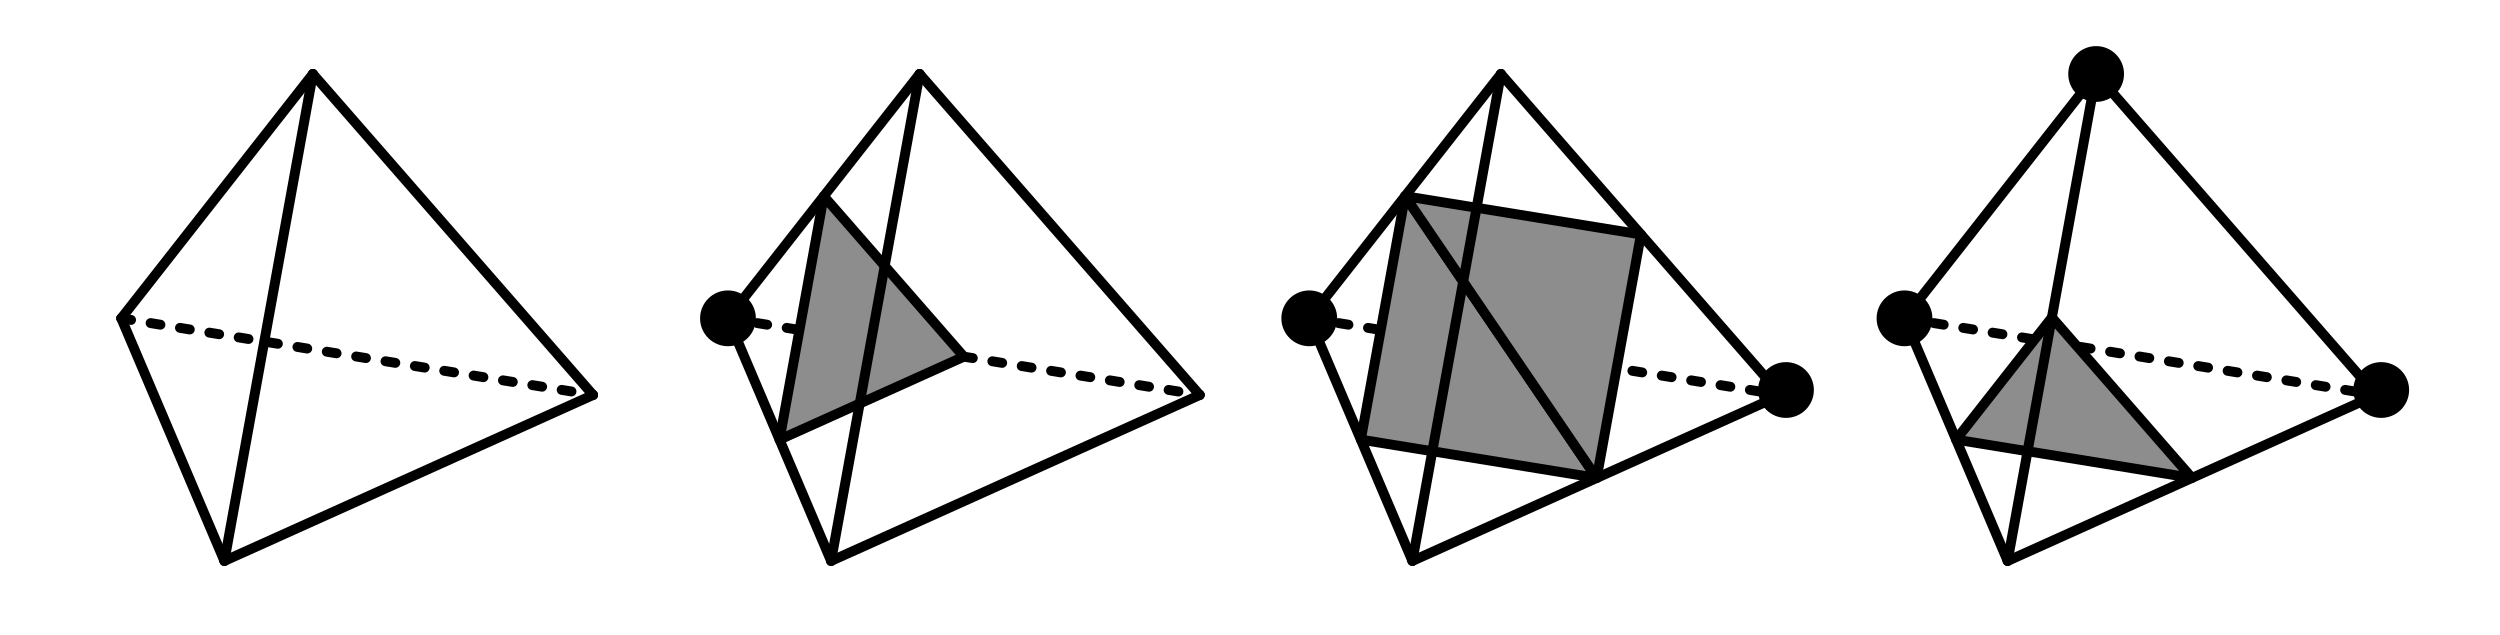
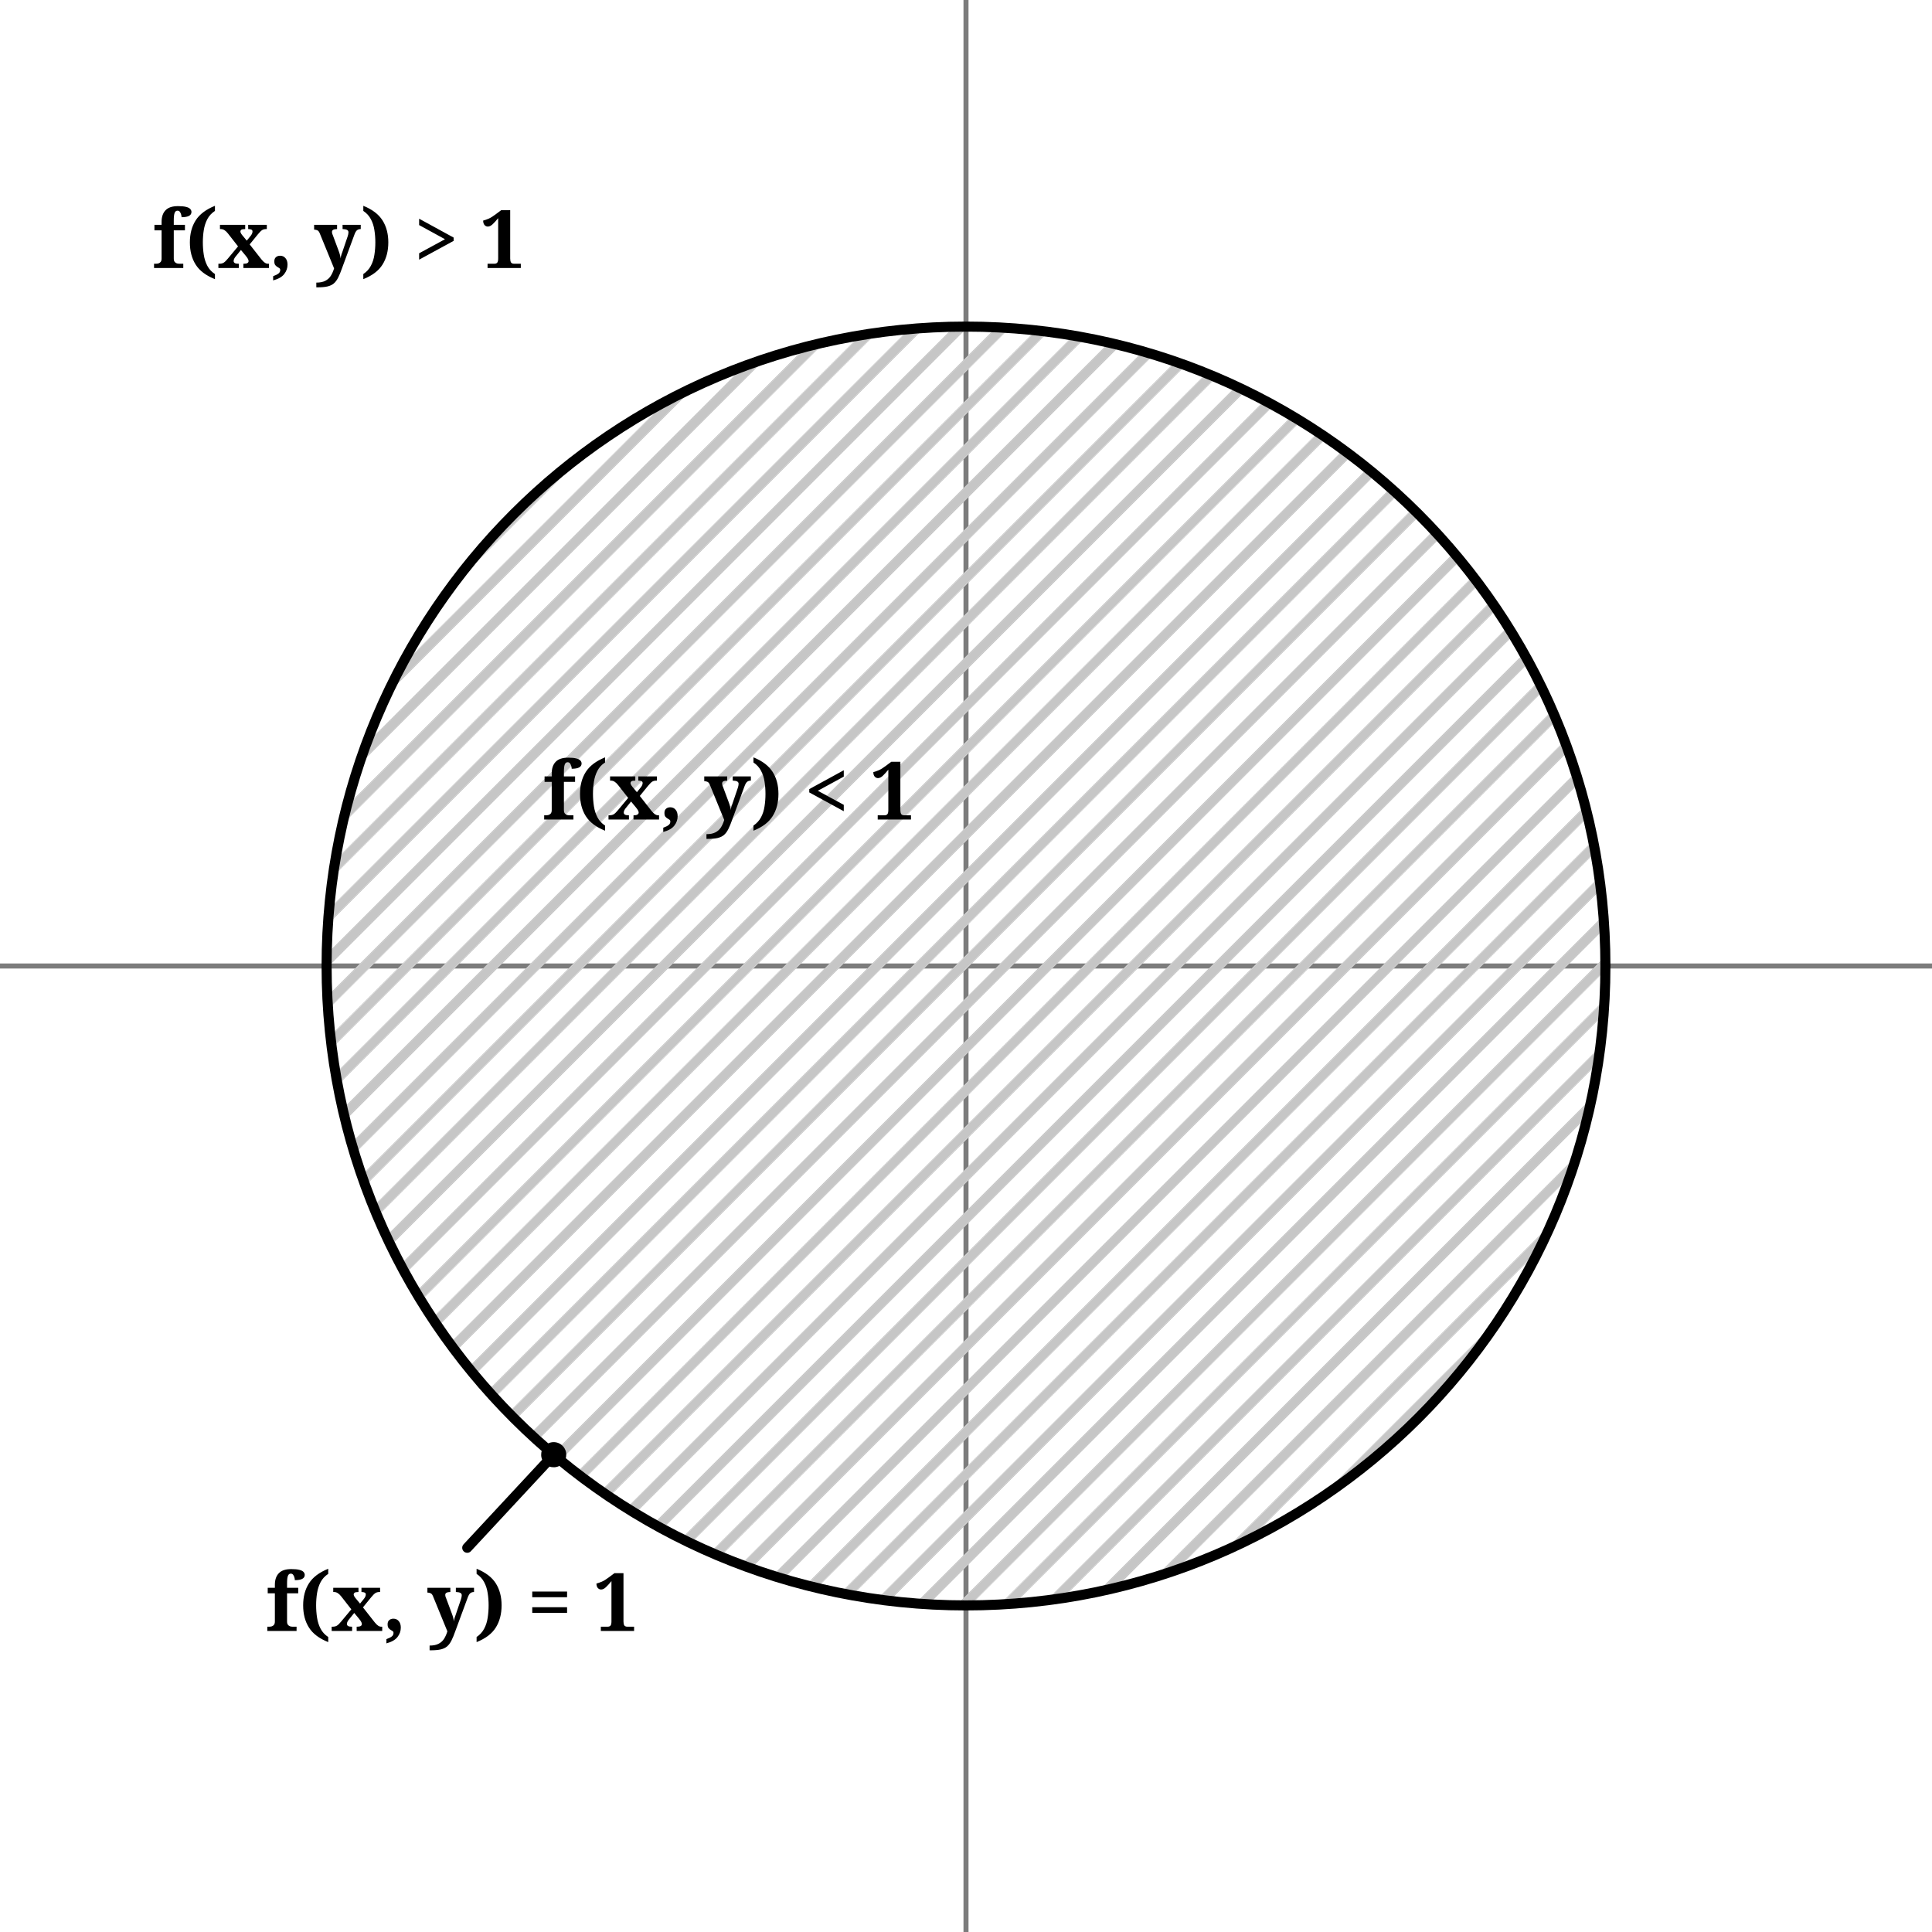
- <svg xmlns="http://www.w3.org/2000/svg" width="504" height="128" viewBox="0 0 504 128" version="1.1" id="svg1">
-   <defs id="defs1" />
-   <g id="layer1" />
-   <g id="g57" transform="translate(-61.68818,-192)">
-     <path style="fill:none;stroke:#000000;stroke-width:2;stroke-linecap:round;stroke-linejoin:round;stroke-dasharray:2, 4;stroke-dashoffset:0;stroke-opacity:1" d="m 208.447,256.175 95.106,15.451" id="path40" />
-     <path style="fill:#8d8d8d;fill-opacity:1;stroke:#000000;stroke-width:2;stroke-linecap:round;stroke-linejoin:round;stroke-dasharray:none;stroke-opacity:1" d="M 218.843,280.629 256,263.901 227.763,231.546 Z" id="path42" />
-     <path style="fill:none;stroke:#000000;stroke-width:2;stroke-linecap:round;stroke-linejoin:round;stroke-dasharray:none;stroke-opacity:1" d="m 247.079,206.917 -17.841,98.165" id="path35" />
-     <path style="fill:none;stroke:#000000;stroke-width:2;stroke-linecap:round;stroke-linejoin:round;stroke-dasharray:none;stroke-opacity:1" d="m 247.079,206.917 -38.632,49.258" id="path36" />
-     <path style="fill:none;stroke:#000000;stroke-width:2;stroke-linecap:round;stroke-linejoin:round;stroke-dasharray:none;stroke-opacity:1" d="m 247.079,206.917 56.473,64.709" id="path37" />
-     <path style="fill:none;stroke:#000000;stroke-width:2;stroke-linecap:round;stroke-linejoin:round;stroke-dasharray:none;stroke-opacity:1" d="m 229.238,305.083 -20.791,-48.907" id="path38" />
-     <path style="fill:none;stroke:#000000;stroke-width:2;stroke-linecap:round;stroke-linejoin:round;stroke-dasharray:none;stroke-opacity:1" d="m 229.238,305.083 74.314,-33.456" id="path39" />
-     <circle style="fill:#000000;stroke-width:0.8" id="path41" cx="208.447" cy="256.175" r="5.624" />
-   </g>
-   <g id="g58" transform="translate(-94.63277,-192)">
-     <path style="fill:none;stroke:#000000;stroke-width:2;stroke-linecap:round;stroke-linejoin:round;stroke-dasharray:2, 4;stroke-dashoffset:0;stroke-opacity:1" d="m 358.58,256.175 95.106,15.451" id="path48" />
-     <path style="fill:none;stroke:#000000;stroke-width:2;stroke-linecap:round;stroke-linejoin:round;stroke-dasharray:none;stroke-opacity:1" d="m 397.213,206.917 -38.632,49.258" id="path44" />
-     <path style="fill:none;stroke:#000000;stroke-width:2;stroke-linecap:round;stroke-linejoin:round;stroke-dasharray:none;stroke-opacity:1" d="m 397.213,206.917 56.473,64.709" id="path45" />
-     <path style="fill:none;stroke:#000000;stroke-width:2;stroke-linecap:round;stroke-linejoin:round;stroke-dasharray:none;stroke-opacity:1" d="m 379.372,305.083 -20.791,-48.907" id="path46" />
-     <path style="fill:none;stroke:#000000;stroke-width:2;stroke-linecap:round;stroke-linejoin:round;stroke-dasharray:none;stroke-opacity:1" d="m 379.372,305.083 74.314,-33.456" id="path47" />
-     <circle style="fill:#000000;stroke-width:0.8" id="circle48" cx="358.58" cy="256.175" r="5.624" />
-     <path style="font-variation-settings:normal;opacity:1;vector-effect:none;fill:#8d8d8d;fill-opacity:1;stroke:#000000;stroke-width:2;stroke-linecap:round;stroke-linejoin:round;stroke-miterlimit:4;stroke-dasharray:none;stroke-dashoffset:0;stroke-opacity:1;-inkscape-stroke:none;stop-color:#000000;stop-opacity:1" d="m 368.976,280.629 47.553,7.725 -38.632,-56.808 z" id="path49" />
-     <circle style="fill:#000000;stroke-width:0.8" id="circle49" cx="454.686" cy="270.626" r="5.624" />
-     <path style="font-variation-settings:normal;opacity:1;vector-effect:none;fill:#8d8d8d;fill-opacity:1;stroke:#000000;stroke-width:2;stroke-linecap:round;stroke-linejoin:round;stroke-miterlimit:4;stroke-dasharray:none;stroke-dashoffset:0;stroke-opacity:1;-inkscape-stroke:none;paint-order:normal;stop-color:#000000;stop-opacity:1" d="m 416.529,288.354 8.921,-49.083 -47.553,-7.725 z" id="path50" />
-     <path style="fill:none;stroke:#000000;stroke-width:2;stroke-linecap:round;stroke-linejoin:round;stroke-dasharray:none;stroke-opacity:1" d="m 397.213,206.917 -17.841,98.165" id="path43" />
-   </g>
-   <g id="g59" transform="translate(-44.26245,-192)">
-     <path style="fill:none;stroke:#000000;stroke-width:1.999;stroke-linecap:round;stroke-linejoin:round;stroke-dasharray:1.999, 3.998;stroke-dashoffset:0;stroke-opacity:1" d="m 68.709,256.175 95.106,15.451" id="path51" />
-     <path style="fill:none;stroke:#000000;stroke-width:2;stroke-linecap:round;stroke-linejoin:round;stroke-dasharray:none;stroke-opacity:1" d="m 107.342,206.917 -17.841,98.165" id="path53" />
-     <path style="fill:none;stroke:#000000;stroke-width:2;stroke-linecap:round;stroke-linejoin:round;stroke-dasharray:none;stroke-opacity:1" d="M 107.342,206.917 68.709,256.175" id="path54" />
-     <path style="fill:none;stroke:#000000;stroke-width:2;stroke-linecap:round;stroke-linejoin:round;stroke-dasharray:none;stroke-opacity:1" d="m 107.342,206.917 56.473,64.709" id="path55" />
-     <path style="fill:none;stroke:#000000;stroke-width:2;stroke-linecap:round;stroke-linejoin:round;stroke-dasharray:none;stroke-opacity:1" d="m 89.501,305.083 -20.791,-48.907" id="path56" />
-     <path style="fill:none;stroke:#000000;stroke-width:2;stroke-linecap:round;stroke-linejoin:round;stroke-dasharray:none;stroke-opacity:1" d="m 89.501,305.083 74.314,-33.456" id="path57" />
-   </g>
-   <g id="g66" transform="translate(25.36723,-192)">
-     <path style="fill:none;stroke:#000000;stroke-width:2;stroke-linecap:round;stroke-linejoin:round;stroke-dasharray:2, 4;stroke-dashoffset:0;stroke-opacity:1" d="m 358.58,256.175 95.106,15.451" id="path59" />
-     <path style="fill:none;stroke:#000000;stroke-width:2;stroke-linecap:round;stroke-linejoin:round;stroke-dasharray:none;stroke-opacity:1" d="m 397.213,206.917 -38.632,49.258" id="path60" />
-     <path style="fill:none;stroke:#000000;stroke-width:2;stroke-linecap:round;stroke-linejoin:round;stroke-dasharray:none;stroke-opacity:1" d="m 397.213,206.917 56.473,64.709" id="path61" />
-     <path style="fill:none;stroke:#000000;stroke-width:2;stroke-linecap:round;stroke-linejoin:round;stroke-dasharray:none;stroke-opacity:1" d="m 379.372,305.083 -20.791,-48.907" id="path62" />
-     <path style="fill:none;stroke:#000000;stroke-width:2;stroke-linecap:round;stroke-linejoin:round;stroke-dasharray:none;stroke-opacity:1" d="m 379.372,305.083 74.314,-33.456" id="path63" />
-     <circle style="fill:#000000;stroke-width:0.8" id="circle63" cx="358.58" cy="256.175" r="5.624" />
-     <path style="font-variation-settings:normal;opacity:1;vector-effect:none;fill:#8d8d8d;fill-opacity:1;stroke:#000000;stroke-width:2;stroke-linecap:round;stroke-linejoin:round;stroke-miterlimit:4;stroke-dasharray:none;stroke-dashoffset:0;stroke-opacity:1;-inkscape-stroke:none;stop-color:#000000;stop-opacity:1" d="M 368.976,280.629 416.529,288.354 388.292,256 Z" id="path64" />
-     <circle style="fill:#000000;stroke-width:0.8" id="circle64" cx="454.686" cy="270.626" r="5.624" />
-     <path style="fill:none;stroke:#000000;stroke-width:2;stroke-linecap:round;stroke-linejoin:round;stroke-dasharray:none;stroke-opacity:1" d="m 397.213,206.917 -17.841,98.165" id="path66" />
-     <circle style="fill:#000000;stroke-width:0.8" id="circle66" cx="397.213" cy="206.917" r="5.624" />
+ <svg xmlns="http://www.w3.org/2000/svg" xmlns:xlink="http://www.w3.org/1999/xlink" width="384" height="384" viewBox="0 0 384 384" version="1.1" id="svg1">
+   <defs id="defs1">
+     <pattern xlink:href="#Strips1_1.5" preserveAspectRatio="xMidYMid" id="pattern8" patternTransform="matrix(1.414214,1.414214,-1.414214,1.414214,0,0)" x="0" y="0" width="3" />
+     <pattern patternUnits="userSpaceOnUse" width="2.5" height="1" patternTransform="translate(0,0) scale(2,2)" preserveAspectRatio="xMidYMid" id="Strips1_1.5" style="fill:#c6c6c6">
+       <rect style="stroke:none" x="0" y="-0.5" width="1" height="2" id="rect140" />
+     </pattern>
+     <marker style="overflow:visible" id="Dot" refX="0" refY="0" orient="auto" markerWidth="0.5" markerHeight="0.5" viewBox="0 0 1 1" preserveAspectRatio="xMidYMid">
+       <path transform="scale(0.5)" style="fill:context-stroke;fill-rule:evenodd;stroke:none" d="M 5,0 C 5,2.76 2.76,5 0,5 -2.76,5 -5,2.76 -5,0 c 0,-2.76 2.3,-5 5,-5 2.76,0 5,2.24 5,5 z" id="path17" />
+     </marker>
+   </defs>
+   <g id="layer1">
+     <path style="fill:#8d8d8d;stroke:#7c7c7c;stroke-width:1;stroke-linecap:round;stroke-linejoin:round;stroke-dasharray:none;stroke-dashoffset:0;stroke-opacity:1" d="M 192,-64 V 448" id="path2" />
+     <path style="fill:#8d8d8d;stroke:#7c7c7c;stroke-width:1;stroke-linecap:round;stroke-linejoin:round;stroke-dasharray:none;stroke-dashoffset:0;stroke-opacity:1" d="M -64,192 H 448" id="path1" />
+     <circle style="fill:url(#pattern8);stroke:#000000;stroke-width:2;stroke-linecap:round;stroke-linejoin:round;stroke-dasharray:none;stroke-dashoffset:0;stroke-opacity:1;fill-opacity:1" id="path3" cx="192" cy="192" r="127.086" />
+     <text xml:space="preserve" style="font-weight:bold;font-size:16px;font-family:Caladea;-inkscape-font-specification:'Caladea Bold';text-align:start;writing-mode:lr-tb;direction:ltr;text-anchor:start;fill:#000000;fill-opacity:1;stroke:none;stroke-width:2;stroke-linecap:round;stroke-linejoin:round;stroke-dasharray:none;stroke-dashoffset:0;stroke-opacity:1" x="30.322" y="53.267" id="text3">
+       <tspan id="tspan3" x="30.322" y="53.267">f(x, y) &gt; 1</tspan>
+     </text>
+     <text xml:space="preserve" style="font-weight:bold;font-size:16px;font-family:Caladea;-inkscape-font-specification:'Caladea Bold';text-align:start;writing-mode:lr-tb;direction:ltr;text-anchor:start;fill:#000000;fill-opacity:1;stroke:none;stroke-width:2;stroke-linecap:round;stroke-linejoin:round;stroke-dasharray:none;stroke-dashoffset:0;stroke-opacity:1" x="107.862" y="162.892" id="text3-8">
+       <tspan id="tspan3-2" x="107.862" y="162.892">f(x, y) &lt; 1</tspan>
+     </text>
+     <text xml:space="preserve" style="font-weight:bold;font-size:16px;font-family:Caladea;-inkscape-font-specification:'Caladea Bold';text-align:start;writing-mode:lr-tb;direction:ltr;text-anchor:start;fill:#000000;fill-opacity:1;stroke:none;stroke-width:2;stroke-linecap:round;stroke-linejoin:round;stroke-dasharray:none;stroke-dashoffset:0;stroke-opacity:1" x="52.834" y="324.166" id="text3-8-7">
+       <tspan id="tspan3-2-1" x="52.834" y="324.166">f(x, y) = 1</tspan>
+     </text>
+     <path style="fill:none;stroke:#000000;stroke-width:1.999;stroke-linecap:round;stroke-linejoin:round;stroke-dasharray:none;stroke-opacity:1;marker-end:url(#Dot)" d="m 92.866,307.631 17.185,-18.496" id="path4" />
  </g>
</svg>
